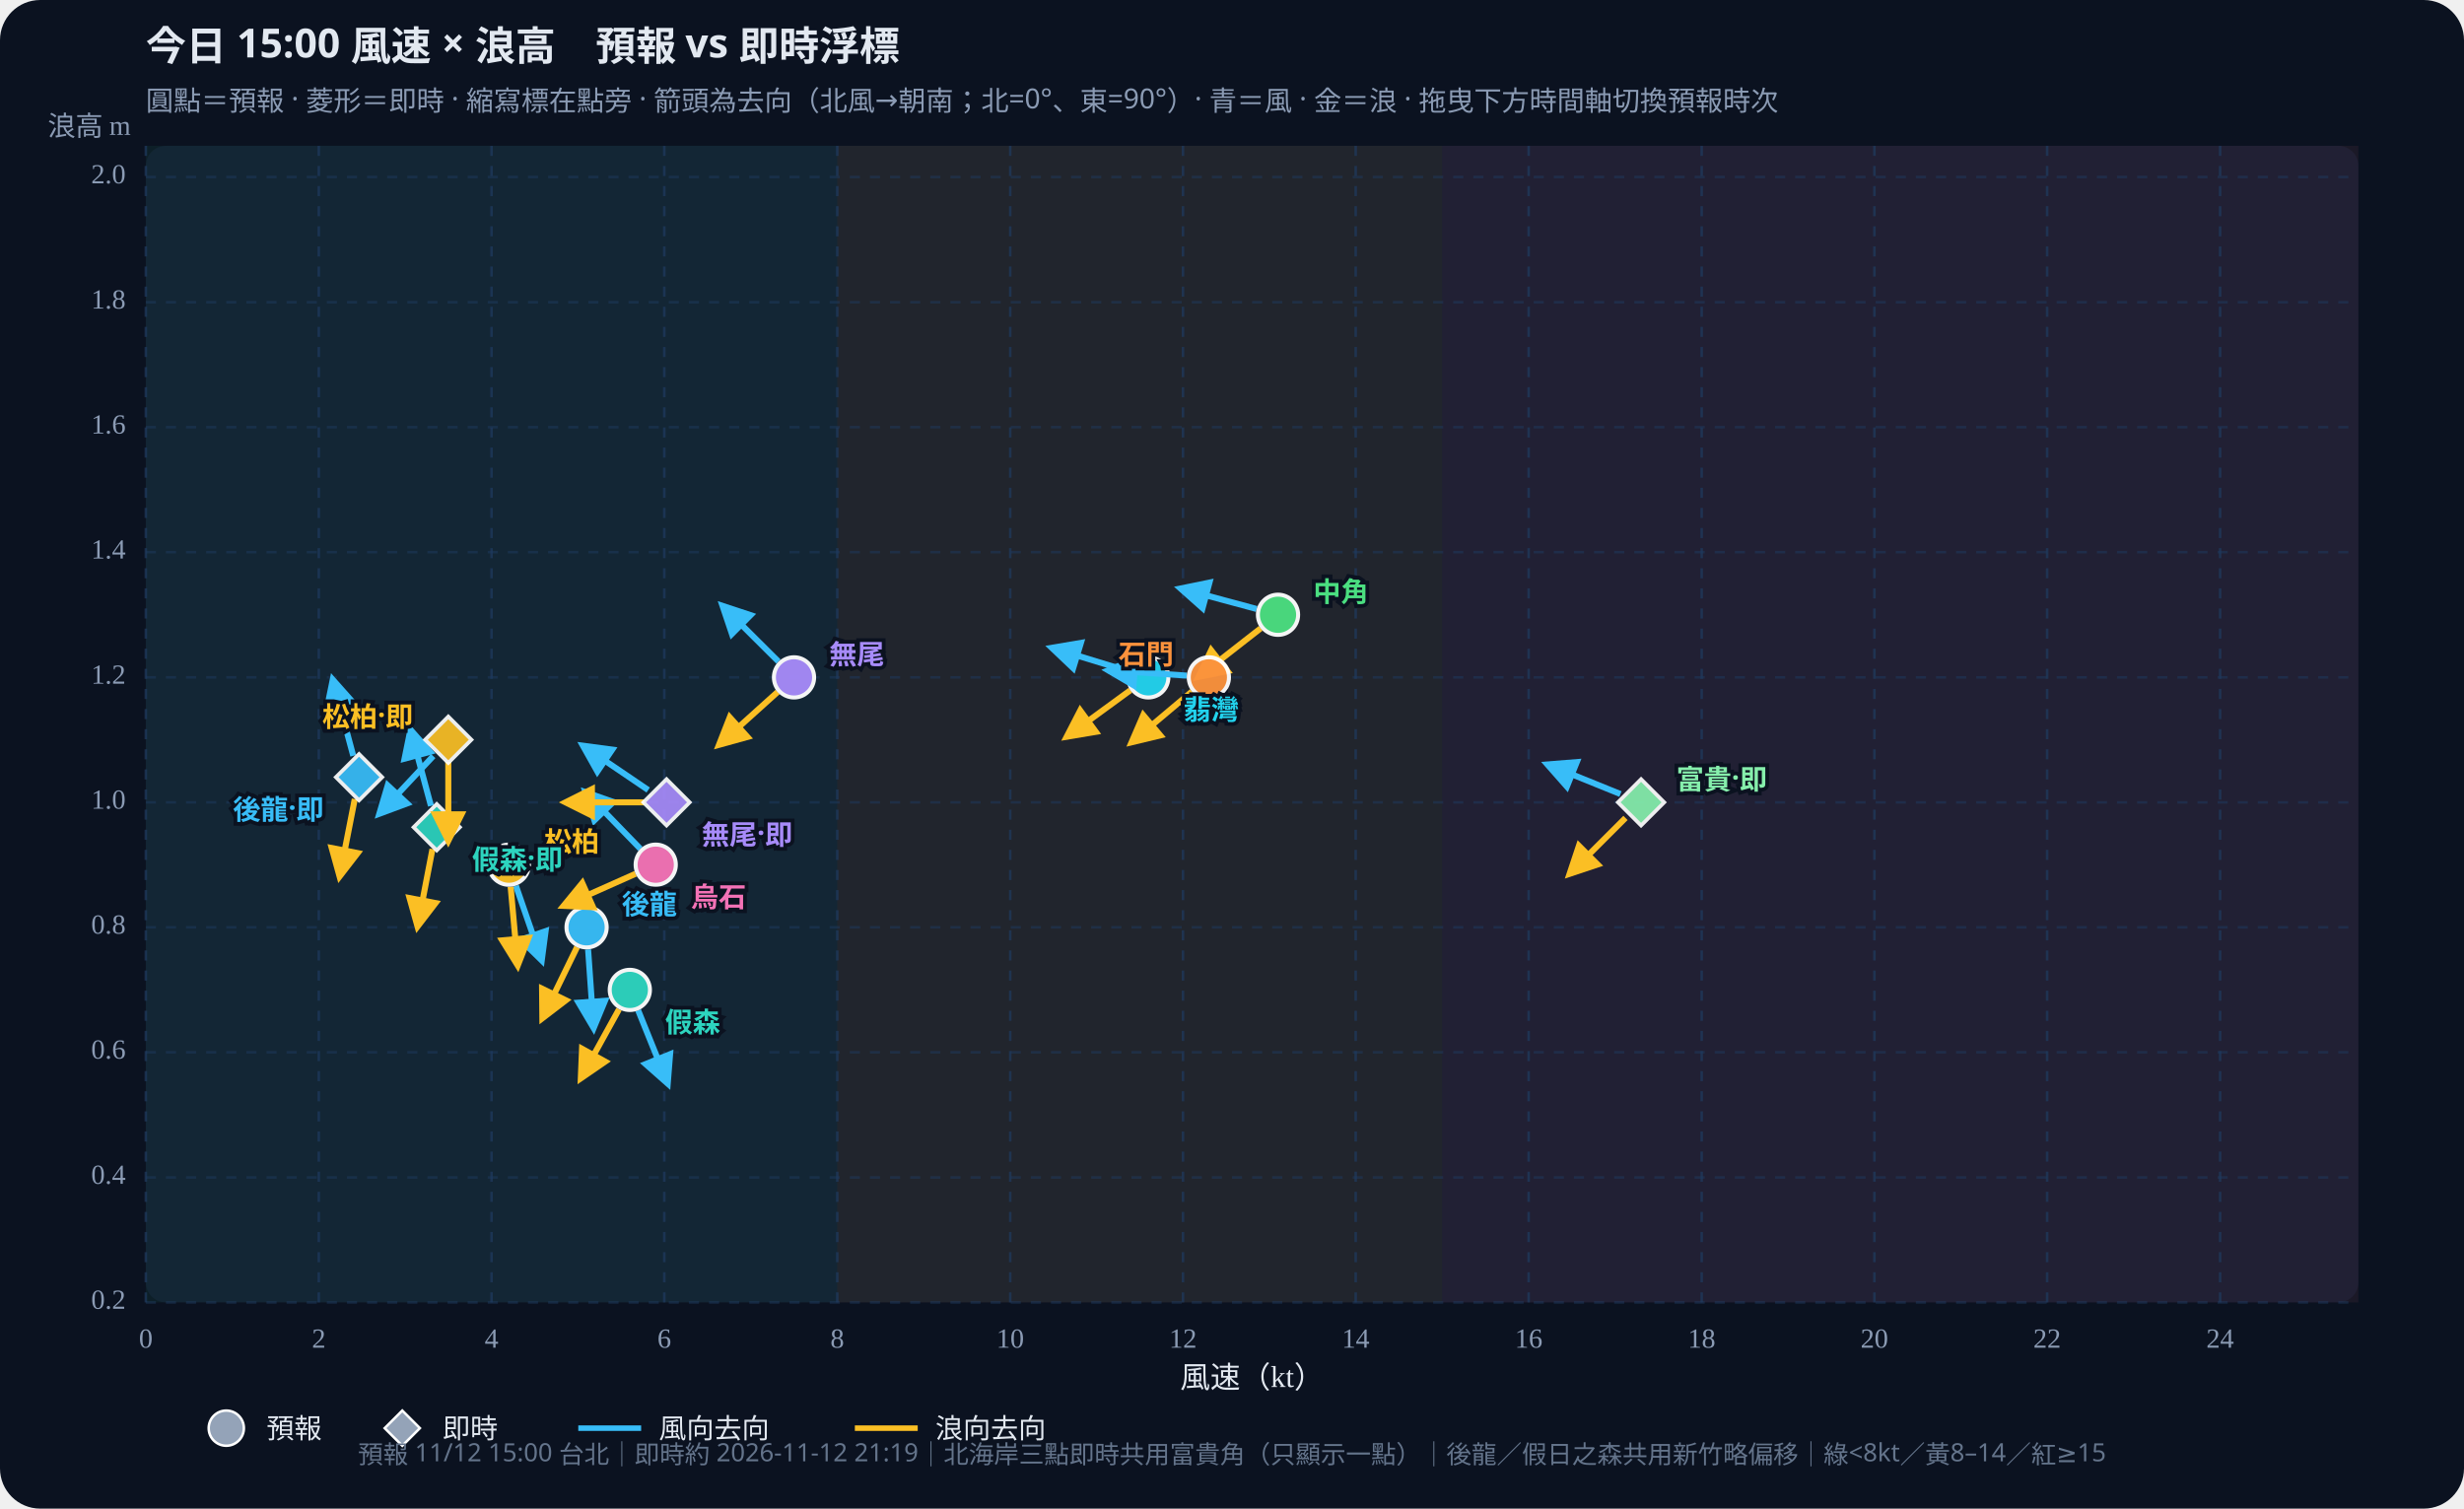
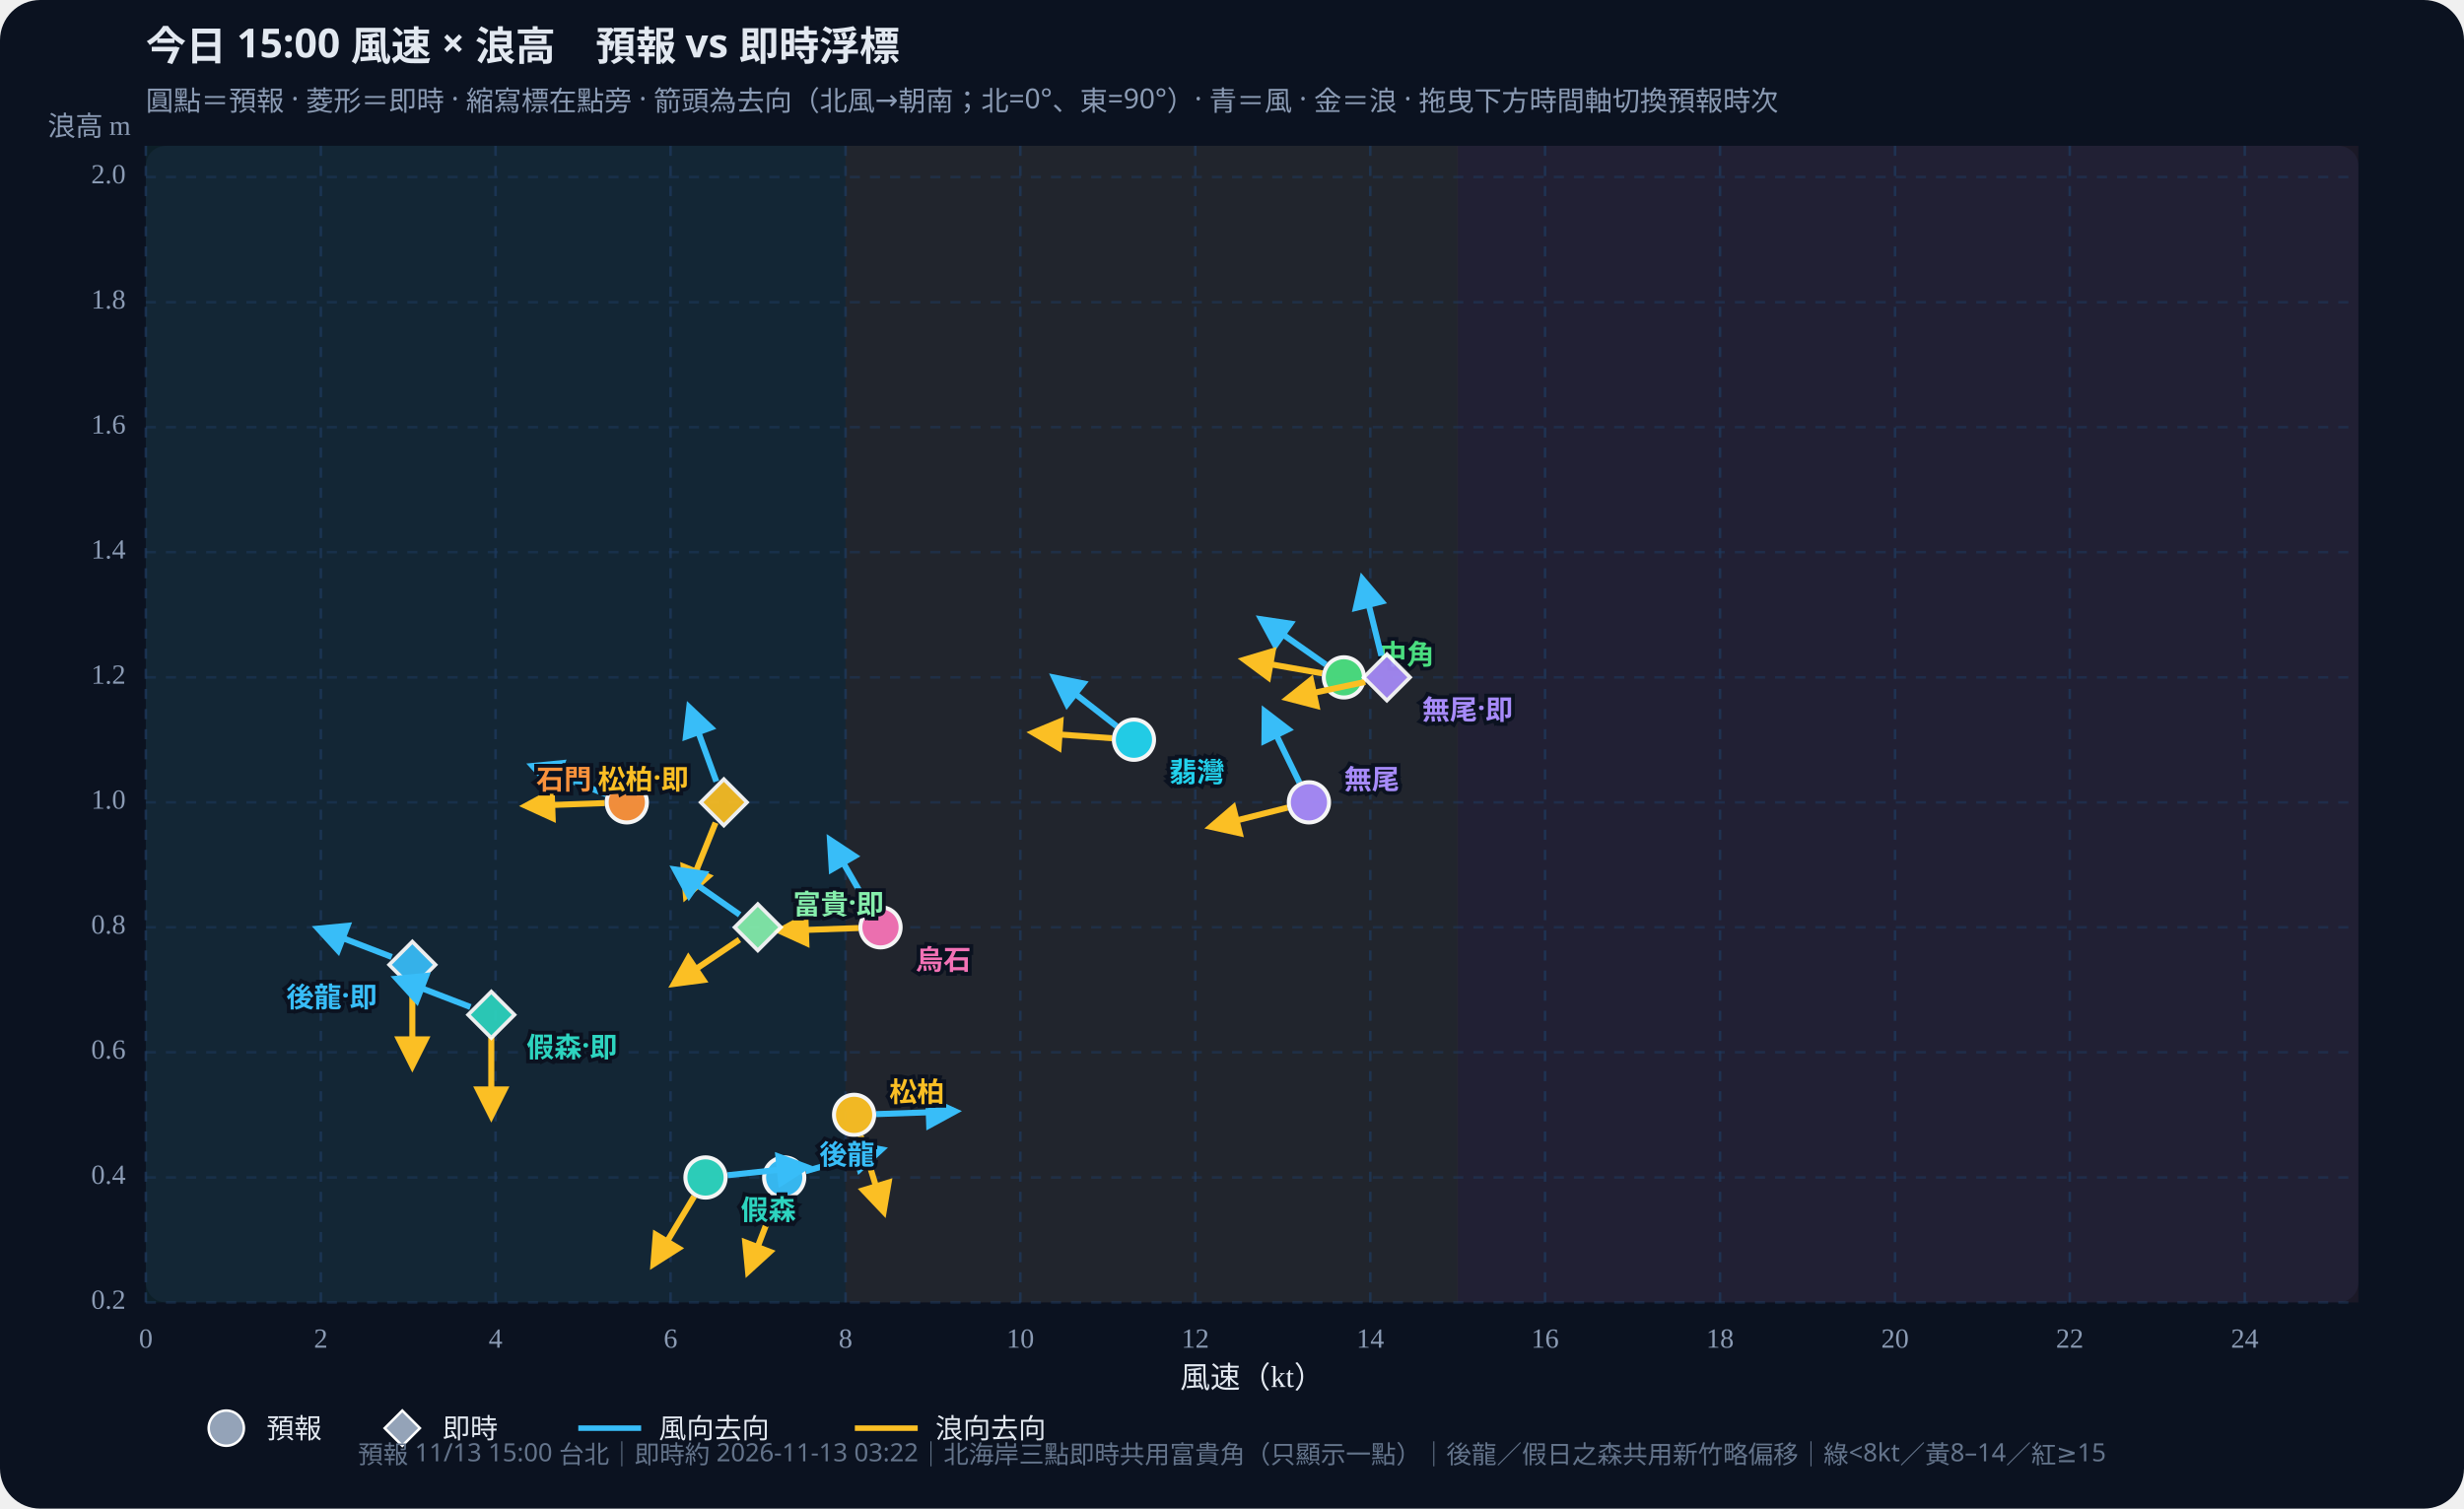
<svg xmlns="http://www.w3.org/2000/svg" id="wws-svg" viewBox="0 0 980 600" role="img" aria-label="風速與浪高散佈圖，可拖曳時間軸切換預報時次" style="width:100%;height:auto;display:block">
  <rect width="980" height="600" fill="#0b1220" rx="16" />
  <rect x="58" y="58" width="880" height="460" fill="#111a2e" rx="8" />
-   <rect x="58.0" y="58" width="275.0" height="460" fill="#34d399" opacity="0.07" />
-   <rect x="333.0" y="58" width="240.6" height="460" fill="#fbbf24" opacity="0.07" />
-   <rect x="573.6" y="58" width="364.4" height="460" fill="#fb7185" opacity="0.07" />
+   <rect x="58.0" y="58" width="278.3" height="460" fill="#34d399" opacity="0.07" />
+   <rect x="336.3" y="58" width="243.5" height="460" fill="#fbbf24" opacity="0.07" />
+   <rect x="579.7" y="58" width="358.3" height="460" fill="#fb7185" opacity="0.07" />
  <defs>
    <marker id="arrow-38bdf8" viewBox="0 0 10 10" refX="8" refY="5" markerWidth="6" markerHeight="6" orient="auto-start-reverse">
      <path d="M0,0 L10,5 L0,10 z" fill="#38bdf8" />
    </marker>
    <marker id="arrow-fbbf24" viewBox="0 0 10 10" refX="8" refY="5" markerWidth="6" markerHeight="6" orient="auto-start-reverse">
      <path d="M0,0 L10,5 L0,10 z" fill="#fbbf24" />
    </marker>
  </defs>
  <text id="wws-title" x="58" y="24" fill="#e2e8f0" font-size="16" font-weight="700" font-family="Noto Sans TC,system-ui,sans-serif">今日 15:00 風速 × 浪高　預報 vs 即時浮標</text>
  <text x="58" y="44" fill="#8b9bb4" font-size="11" font-family="Noto Sans TC,system-ui,sans-serif">圓點＝預報 · 菱形＝即時 · 縮寫標在點旁 · 箭頭為去向（北風→朝南；北=0°、東=90°）· 青＝風 · 金＝浪 · 拖曳下方時間軸切換預報時次</text>
  <line x1="58.0" y1="58" x2="58.0" y2="518" stroke="#1e3a5f" stroke-dasharray="4 4" opacity="0.7" />
  <text x="58.0" y="536" text-anchor="middle" fill="#8b9bb4" font-size="11">0</text>
-   <line x1="126.8" y1="58" x2="126.8" y2="518" stroke="#1e3a5f" stroke-dasharray="4 4" opacity="0.7" />
-   <text x="126.8" y="536" text-anchor="middle" fill="#8b9bb4" font-size="11">2</text>
-   <line x1="195.5" y1="58" x2="195.5" y2="518" stroke="#1e3a5f" stroke-dasharray="4 4" opacity="0.7" />
-   <text x="195.5" y="536" text-anchor="middle" fill="#8b9bb4" font-size="11">4</text>
-   <line x1="264.2" y1="58" x2="264.2" y2="518" stroke="#1e3a5f" stroke-dasharray="4 4" opacity="0.7" />
-   <text x="264.2" y="536" text-anchor="middle" fill="#8b9bb4" font-size="11">6</text>
-   <line x1="333.0" y1="58" x2="333.0" y2="518" stroke="#1e3a5f" stroke-dasharray="4 4" opacity="0.7" />
-   <text x="333.0" y="536" text-anchor="middle" fill="#8b9bb4" font-size="11">8</text>
-   <line x1="401.8" y1="58" x2="401.8" y2="518" stroke="#1e3a5f" stroke-dasharray="4 4" opacity="0.7" />
-   <text x="401.8" y="536" text-anchor="middle" fill="#8b9bb4" font-size="11">10</text>
-   <line x1="470.5" y1="58" x2="470.5" y2="518" stroke="#1e3a5f" stroke-dasharray="4 4" opacity="0.7" />
-   <text x="470.5" y="536" text-anchor="middle" fill="#8b9bb4" font-size="11">12</text>
-   <line x1="539.2" y1="58" x2="539.2" y2="518" stroke="#1e3a5f" stroke-dasharray="4 4" opacity="0.7" />
-   <text x="539.2" y="536" text-anchor="middle" fill="#8b9bb4" font-size="11">14</text>
-   <line x1="608.0" y1="58" x2="608.0" y2="518" stroke="#1e3a5f" stroke-dasharray="4 4" opacity="0.7" />
-   <text x="608.0" y="536" text-anchor="middle" fill="#8b9bb4" font-size="11">16</text>
-   <line x1="676.8" y1="58" x2="676.8" y2="518" stroke="#1e3a5f" stroke-dasharray="4 4" opacity="0.7" />
-   <text x="676.8" y="536" text-anchor="middle" fill="#8b9bb4" font-size="11">18</text>
-   <line x1="745.5" y1="58" x2="745.5" y2="518" stroke="#1e3a5f" stroke-dasharray="4 4" opacity="0.7" />
-   <text x="745.5" y="536" text-anchor="middle" fill="#8b9bb4" font-size="11">20</text>
-   <line x1="814.2" y1="58" x2="814.2" y2="518" stroke="#1e3a5f" stroke-dasharray="4 4" opacity="0.7" />
-   <text x="814.2" y="536" text-anchor="middle" fill="#8b9bb4" font-size="11">22</text>
-   <line x1="883.0" y1="58" x2="883.0" y2="518" stroke="#1e3a5f" stroke-dasharray="4 4" opacity="0.7" />
-   <text x="883.0" y="536" text-anchor="middle" fill="#8b9bb4" font-size="11">24</text>
+   <line x1="127.6" y1="58" x2="127.6" y2="518" stroke="#1e3a5f" stroke-dasharray="4 4" opacity="0.7" />
+   <text x="127.6" y="536" text-anchor="middle" fill="#8b9bb4" font-size="11">2</text>
+   <line x1="197.1" y1="58" x2="197.1" y2="518" stroke="#1e3a5f" stroke-dasharray="4 4" opacity="0.7" />
+   <text x="197.1" y="536" text-anchor="middle" fill="#8b9bb4" font-size="11">4</text>
+   <line x1="266.7" y1="58" x2="266.7" y2="518" stroke="#1e3a5f" stroke-dasharray="4 4" opacity="0.7" />
+   <text x="266.7" y="536" text-anchor="middle" fill="#8b9bb4" font-size="11">6</text>
+   <line x1="336.3" y1="58" x2="336.3" y2="518" stroke="#1e3a5f" stroke-dasharray="4 4" opacity="0.7" />
+   <text x="336.3" y="536" text-anchor="middle" fill="#8b9bb4" font-size="11">8</text>
+   <line x1="405.8" y1="58" x2="405.8" y2="518" stroke="#1e3a5f" stroke-dasharray="4 4" opacity="0.7" />
+   <text x="405.8" y="536" text-anchor="middle" fill="#8b9bb4" font-size="11">10</text>
+   <line x1="475.4" y1="58" x2="475.4" y2="518" stroke="#1e3a5f" stroke-dasharray="4 4" opacity="0.7" />
+   <text x="475.4" y="536" text-anchor="middle" fill="#8b9bb4" font-size="11">12</text>
+   <line x1="545.0" y1="58" x2="545.0" y2="518" stroke="#1e3a5f" stroke-dasharray="4 4" opacity="0.7" />
+   <text x="545.0" y="536" text-anchor="middle" fill="#8b9bb4" font-size="11">14</text>
+   <line x1="614.5" y1="58" x2="614.5" y2="518" stroke="#1e3a5f" stroke-dasharray="4 4" opacity="0.7" />
+   <text x="614.5" y="536" text-anchor="middle" fill="#8b9bb4" font-size="11">16</text>
+   <line x1="684.1" y1="58" x2="684.1" y2="518" stroke="#1e3a5f" stroke-dasharray="4 4" opacity="0.7" />
+   <text x="684.1" y="536" text-anchor="middle" fill="#8b9bb4" font-size="11">18</text>
+   <line x1="753.7" y1="58" x2="753.7" y2="518" stroke="#1e3a5f" stroke-dasharray="4 4" opacity="0.7" />
+   <text x="753.7" y="536" text-anchor="middle" fill="#8b9bb4" font-size="11">20</text>
+   <line x1="823.2" y1="58" x2="823.2" y2="518" stroke="#1e3a5f" stroke-dasharray="4 4" opacity="0.7" />
+   <text x="823.2" y="536" text-anchor="middle" fill="#8b9bb4" font-size="11">22</text>
+   <line x1="892.8" y1="58" x2="892.8" y2="518" stroke="#1e3a5f" stroke-dasharray="4 4" opacity="0.7" />
+   <text x="892.8" y="536" text-anchor="middle" fill="#8b9bb4" font-size="11">24</text>
  <line x1="58" y1="518.0" x2="938" y2="518.0" stroke="#1e3a5f" stroke-dasharray="4 4" opacity="0.5" />
  <text x="50" y="518.0" text-anchor="end" dominant-baseline="middle" fill="#8b9bb4" font-size="11">0.2</text>
  <line x1="58" y1="468.3" x2="938" y2="468.3" stroke="#1e3a5f" stroke-dasharray="4 4" opacity="0.5" />
  <text x="50" y="468.3" text-anchor="end" dominant-baseline="middle" fill="#8b9bb4" font-size="11">0.4</text>
  <line x1="58" y1="418.5" x2="938" y2="418.5" stroke="#1e3a5f" stroke-dasharray="4 4" opacity="0.5" />
  <text x="50" y="418.5" text-anchor="end" dominant-baseline="middle" fill="#8b9bb4" font-size="11">0.6</text>
  <line x1="58" y1="368.8" x2="938" y2="368.8" stroke="#1e3a5f" stroke-dasharray="4 4" opacity="0.5" />
  <text x="50" y="368.8" text-anchor="end" dominant-baseline="middle" fill="#8b9bb4" font-size="11">0.8</text>
  <line x1="58" y1="319.1" x2="938" y2="319.1" stroke="#1e3a5f" stroke-dasharray="4 4" opacity="0.5" />
  <text x="50" y="319.1" text-anchor="end" dominant-baseline="middle" fill="#8b9bb4" font-size="11">1.0</text>
  <line x1="58" y1="269.4" x2="938" y2="269.4" stroke="#1e3a5f" stroke-dasharray="4 4" opacity="0.5" />
  <text x="50" y="269.4" text-anchor="end" dominant-baseline="middle" fill="#8b9bb4" font-size="11">1.2</text>
  <line x1="58" y1="219.6" x2="938" y2="219.6" stroke="#1e3a5f" stroke-dasharray="4 4" opacity="0.5" />
  <text x="50" y="219.6" text-anchor="end" dominant-baseline="middle" fill="#8b9bb4" font-size="11">1.4</text>
  <line x1="58" y1="169.9" x2="938" y2="169.9" stroke="#1e3a5f" stroke-dasharray="4 4" opacity="0.5" />
  <text x="50" y="169.9" text-anchor="end" dominant-baseline="middle" fill="#8b9bb4" font-size="11">1.6</text>
  <line x1="58" y1="120.2" x2="938" y2="120.2" stroke="#1e3a5f" stroke-dasharray="4 4" opacity="0.5" />
  <text x="50" y="120.2" text-anchor="end" dominant-baseline="middle" fill="#8b9bb4" font-size="11">1.8</text>
  <line x1="58" y1="70.4" x2="938" y2="70.4" stroke="#1e3a5f" stroke-dasharray="4 4" opacity="0.5" />
  <text x="50" y="70.4" text-anchor="end" dominant-baseline="middle" fill="#8b9bb4" font-size="11">2.0</text>
  <text x="498" y="552" text-anchor="middle" fill="#e2e8f0" font-size="12">風速（kt）</text>
  <text x="52" y="54" text-anchor="end" fill="#8b9bb4" font-size="11">浪高 m</text>
  <g id="wws-forecast-layer">
-     <line x1="233.9" y1="377.6" x2="236.1" y2="408.7" stroke="#38bdf8" stroke-width="2.4" marker-end="url(#arrow-38bdf8)" />
-     <line x1="229.5" y1="376.7" x2="215.8" y2="404.8" stroke="#fbbf24" stroke-width="2.4" marker-end="url(#arrow-fbbf24)" />
-     <circle cx="233.3" cy="368.8" r="8.0" fill="#38bdf8" stroke="#fff" stroke-width="1.6" opacity="0.95" />
-     <line x1="253.8" y1="401.8" x2="265.5" y2="430.8" stroke="#38bdf8" stroke-width="2.4" marker-end="url(#arrow-38bdf8)" />
-     <line x1="246.2" y1="401.4" x2="231.1" y2="428.7" stroke="#fbbf24" stroke-width="2.4" marker-end="url(#arrow-fbbf24)" />
-     <circle cx="250.5" cy="393.7" r="8.0" fill="#2dd4bf" stroke="#fff" stroke-width="1.6" opacity="0.95" />
-     <line x1="205.2" y1="352.3" x2="215.4" y2="381.8" stroke="#38bdf8" stroke-width="2.4" marker-end="url(#arrow-38bdf8)" />
-     <line x1="203.1" y1="352.7" x2="205.9" y2="383.8" stroke="#fbbf24" stroke-width="2.4" marker-end="url(#arrow-fbbf24)" />
-     <circle cx="202.4" cy="343.9" r="8.0" fill="#fbbf24" stroke="#fff" stroke-width="1.6" opacity="0.95" />
-     <line x1="499.8" y1="242.2" x2="469.7" y2="234.1" stroke="#38bdf8" stroke-width="2.4" marker-end="url(#arrow-38bdf8)" />
-     <line x1="501.4" y1="249.9" x2="476.8" y2="269.1" stroke="#fbbf24" stroke-width="2.4" marker-end="url(#arrow-fbbf24)" />
-     <circle cx="508.3" cy="244.5" r="8.0" fill="#4ade80" stroke="#fff" stroke-width="1.6" opacity="0.95" />
-     <line x1="448.3" y1="266.8" x2="418.5" y2="257.7" stroke="#38bdf8" stroke-width="2.4" marker-end="url(#arrow-38bdf8)" />
-     <line x1="449.6" y1="274.5" x2="424.4" y2="292.9" stroke="#fbbf24" stroke-width="2.4" marker-end="url(#arrow-fbbf24)" />
-     <circle cx="456.7" cy="269.4" r="8.0" fill="#22d3ee" stroke="#fff" stroke-width="1.6" opacity="0.95" />
-     <line x1="472.0" y1="268.7" x2="440.9" y2="266.6" stroke="#38bdf8" stroke-width="2.4" marker-end="url(#arrow-38bdf8)" />
-     <line x1="474.1" y1="275.0" x2="450.2" y2="295.1" stroke="#fbbf24" stroke-width="2.4" marker-end="url(#arrow-fbbf24)" />
-     <circle cx="480.8" cy="269.4" r="8.0" fill="#fb923c" stroke="#fff" stroke-width="1.6" opacity="0.95" />
-     <line x1="309.6" y1="263.1" x2="287.5" y2="241.1" stroke="#38bdf8" stroke-width="2.4" marker-end="url(#arrow-38bdf8)" />
-     <line x1="309.3" y1="275.2" x2="286.1" y2="296.1" stroke="#fbbf24" stroke-width="2.4" marker-end="url(#arrow-fbbf24)" />
-     <circle cx="315.8" cy="269.4" r="8.0" fill="#a78bfa" stroke="#fff" stroke-width="1.6" opacity="0.95" />
-     <line x1="254.7" y1="337.6" x2="233.0" y2="315.2" stroke="#38bdf8" stroke-width="2.4" marker-end="url(#arrow-38bdf8)" />
-     <line x1="252.8" y1="347.5" x2="224.3" y2="360.2" stroke="#fbbf24" stroke-width="2.4" marker-end="url(#arrow-fbbf24)" />
-     <circle cx="260.8" cy="343.9" r="8.0" fill="#f472b6" stroke="#fff" stroke-width="1.6" opacity="0.95" />
-     <text x="247.3" y="358.8" text-anchor="start" dominant-baseline="central" fill="#38bdf8" font-size="11" font-weight="700" font-family="Noto Sans TC,system-ui,sans-serif" stroke="#0b1220" stroke-width="3" paint-order="stroke">後龍</text>
-     <text x="264.5" y="405.7" text-anchor="start" dominant-baseline="central" fill="#2dd4bf" font-size="11" font-weight="700" font-family="Noto Sans TC,system-ui,sans-serif" stroke="#0b1220" stroke-width="3" paint-order="stroke">假森</text>
-     <text x="216.4" y="333.9" text-anchor="start" dominant-baseline="central" fill="#fbbf24" font-size="11" font-weight="700" font-family="Noto Sans TC,system-ui,sans-serif" stroke="#0b1220" stroke-width="3" paint-order="stroke">松柏</text>
-     <text x="522.3" y="234.5" text-anchor="start" dominant-baseline="central" fill="#4ade80" font-size="11" font-weight="700" font-family="Noto Sans TC,system-ui,sans-serif" stroke="#0b1220" stroke-width="3" paint-order="stroke">中角</text>
-     <text x="470.7" y="281.4" text-anchor="start" dominant-baseline="central" fill="#22d3ee" font-size="11" font-weight="700" font-family="Noto Sans TC,system-ui,sans-serif" stroke="#0b1220" stroke-width="3" paint-order="stroke">翡灣</text>
-     <text x="466.8" y="259.4" text-anchor="end" dominant-baseline="central" fill="#fb923c" font-size="11" font-weight="700" font-family="Noto Sans TC,system-ui,sans-serif" stroke="#0b1220" stroke-width="3" paint-order="stroke">石門</text>
-     <text x="329.8" y="259.4" text-anchor="start" dominant-baseline="central" fill="#a78bfa" font-size="11" font-weight="700" font-family="Noto Sans TC,system-ui,sans-serif" stroke="#0b1220" stroke-width="3" paint-order="stroke">無尾</text>
-     <text x="274.8" y="355.9" text-anchor="start" dominant-baseline="central" fill="#f472b6" font-size="11" font-weight="700" font-family="Noto Sans TC,system-ui,sans-serif" stroke="#0b1220" stroke-width="3" paint-order="stroke">烏石</text>
+     <line x1="320.4" y1="465.8" x2="350.4" y2="457.2" stroke="#38bdf8" stroke-width="2.4" marker-end="url(#arrow-38bdf8)" />
+     <line x1="308.8" y1="476.5" x2="297.6" y2="505.6" stroke="#fbbf24" stroke-width="2.4" marker-end="url(#arrow-fbbf24)" />
+     <circle cx="311.9" cy="468.3" r="8.0" fill="#38bdf8" stroke="#fff" stroke-width="1.6" opacity="0.95" />
+     <line x1="289.4" y1="467.4" x2="320.4" y2="464.1" stroke="#38bdf8" stroke-width="2.4" marker-end="url(#arrow-38bdf8)" />
+     <line x1="276.1" y1="475.8" x2="260.0" y2="502.6" stroke="#fbbf24" stroke-width="2.4" marker-end="url(#arrow-fbbf24)" />
+     <circle cx="280.6" cy="468.3" r="8.0" fill="#2dd4bf" stroke="#fff" stroke-width="1.6" opacity="0.95" />
+     <line x1="348.5" y1="443.1" x2="379.7" y2="442.0" stroke="#38bdf8" stroke-width="2.4" marker-end="url(#arrow-38bdf8)" />
+     <line x1="342.3" y1="451.8" x2="351.4" y2="481.7" stroke="#fbbf24" stroke-width="2.4" marker-end="url(#arrow-fbbf24)" />
+     <circle cx="339.7" cy="443.4" r="8.0" fill="#fbbf24" stroke="#fff" stroke-width="1.6" opacity="0.95" />
+     <line x1="527.3" y1="264.3" x2="501.8" y2="246.4" stroke="#38bdf8" stroke-width="2.4" marker-end="url(#arrow-38bdf8)" />
+     <line x1="525.9" y1="267.8" x2="495.1" y2="262.4" stroke="#fbbf24" stroke-width="2.4" marker-end="url(#arrow-fbbf24)" />
+     <circle cx="534.5" cy="269.4" r="8.0" fill="#4ade80" stroke="#fff" stroke-width="1.6" opacity="0.95" />
+     <line x1="444.1" y1="288.8" x2="419.5" y2="269.6" stroke="#38bdf8" stroke-width="2.4" marker-end="url(#arrow-38bdf8)" />
+     <line x1="442.3" y1="293.6" x2="411.1" y2="291.4" stroke="#fbbf24" stroke-width="2.4" marker-end="url(#arrow-fbbf24)" />
+     <circle cx="451.0" cy="294.2" r="8.0" fill="#22d3ee" stroke="#fff" stroke-width="1.6" opacity="0.95" />
+     <line x1="241.1" y1="315.9" x2="212.0" y2="304.7" stroke="#38bdf8" stroke-width="2.4" marker-end="url(#arrow-38bdf8)" />
+     <line x1="240.5" y1="319.4" x2="209.3" y2="320.5" stroke="#fbbf24" stroke-width="2.4" marker-end="url(#arrow-fbbf24)" />
+     <circle cx="249.3" cy="319.1" r="8.0" fill="#fb923c" stroke="#fff" stroke-width="1.6" opacity="0.95" />
+     <line x1="516.8" y1="311.2" x2="503.1" y2="283.1" stroke="#38bdf8" stroke-width="2.4" marker-end="url(#arrow-38bdf8)" />
+     <line x1="512.1" y1="321.2" x2="481.8" y2="328.8" stroke="#fbbf24" stroke-width="2.4" marker-end="url(#arrow-fbbf24)" />
+     <circle cx="520.6" cy="319.1" r="8.0" fill="#a78bfa" stroke="#fff" stroke-width="1.6" opacity="0.95" />
+     <line x1="345.8" y1="361.2" x2="330.2" y2="334.2" stroke="#38bdf8" stroke-width="2.4" marker-end="url(#arrow-38bdf8)" />
+     <line x1="341.4" y1="369.1" x2="310.2" y2="370.2" stroke="#fbbf24" stroke-width="2.4" marker-end="url(#arrow-fbbf24)" />
+     <circle cx="350.2" cy="368.8" r="8.0" fill="#f472b6" stroke="#fff" stroke-width="1.6" opacity="0.95" />
+     <text x="325.9" y="458.3" text-anchor="start" dominant-baseline="central" fill="#38bdf8" font-size="11" font-weight="700" font-family="Noto Sans TC,system-ui,sans-serif" stroke="#0b1220" stroke-width="3" paint-order="stroke">後龍</text>
+     <text x="294.6" y="480.3" text-anchor="start" dominant-baseline="central" fill="#2dd4bf" font-size="11" font-weight="700" font-family="Noto Sans TC,system-ui,sans-serif" stroke="#0b1220" stroke-width="3" paint-order="stroke">假森</text>
+     <text x="353.7" y="433.4" text-anchor="start" dominant-baseline="central" fill="#fbbf24" font-size="11" font-weight="700" font-family="Noto Sans TC,system-ui,sans-serif" stroke="#0b1220" stroke-width="3" paint-order="stroke">松柏</text>
+     <text x="548.5" y="259.4" text-anchor="start" dominant-baseline="central" fill="#4ade80" font-size="11" font-weight="700" font-family="Noto Sans TC,system-ui,sans-serif" stroke="#0b1220" stroke-width="3" paint-order="stroke">中角</text>
+     <text x="465.0" y="306.2" text-anchor="start" dominant-baseline="central" fill="#22d3ee" font-size="11" font-weight="700" font-family="Noto Sans TC,system-ui,sans-serif" stroke="#0b1220" stroke-width="3" paint-order="stroke">翡灣</text>
+     <text x="235.3" y="309.1" text-anchor="end" dominant-baseline="central" fill="#fb923c" font-size="11" font-weight="700" font-family="Noto Sans TC,system-ui,sans-serif" stroke="#0b1220" stroke-width="3" paint-order="stroke">石門</text>
+     <text x="534.6" y="309.1" text-anchor="start" dominant-baseline="central" fill="#a78bfa" font-size="11" font-weight="700" font-family="Noto Sans TC,system-ui,sans-serif" stroke="#0b1220" stroke-width="3" paint-order="stroke">無尾</text>
+     <text x="364.2" y="380.8" text-anchor="start" dominant-baseline="central" fill="#f472b6" font-size="11" font-weight="700" font-family="Noto Sans TC,system-ui,sans-serif" stroke="#0b1220" stroke-width="3" paint-order="stroke">烏石</text>
  </g>
  <g id="wws-live-layer">
-     <line x1="140.5" y1="300.6" x2="132.4" y2="270.5" stroke="#38bdf8" stroke-width="2.4" marker-end="url(#arrow-38bdf8)" />
-     <line x1="141.1" y1="317.8" x2="135.1" y2="348.4" stroke="#fbbf24" stroke-width="2.4" marker-end="url(#arrow-fbbf24)" />
-     <polygon points="142.8,299.9 152.0,309.1 142.8,318.3 133.6,309.1" fill="#38bdf8" stroke="#fff" stroke-width="1.5" opacity="0.92" />
-     <line x1="171.4" y1="320.5" x2="163.3" y2="290.4" stroke="#38bdf8" stroke-width="2.4" marker-end="url(#arrow-38bdf8)" />
-     <line x1="172.0" y1="337.7" x2="166.1" y2="368.3" stroke="#fbbf24" stroke-width="2.4" marker-end="url(#arrow-fbbf24)" />
-     <polygon points="173.7,319.8 182.9,329.0 173.7,338.2 164.5,329.0" fill="#2dd4bf" stroke="#fff" stroke-width="1.5" opacity="0.92" />
-     <line x1="172.3" y1="300.7" x2="151.0" y2="323.5" stroke="#38bdf8" stroke-width="2.4" marker-end="url(#arrow-38bdf8)" />
-     <line x1="178.3" y1="303.0" x2="178.3" y2="334.2" stroke="#fbbf24" stroke-width="2.4" marker-end="url(#arrow-fbbf24)" />
-     <polygon points="178.3,285.0 187.5,294.2 178.3,303.4 169.1,294.2" fill="#fbbf24" stroke="#fff" stroke-width="1.5" opacity="0.92" />
-     <line x1="644.5" y1="315.8" x2="615.6" y2="304.1" stroke="#38bdf8" stroke-width="2.4" marker-end="url(#arrow-38bdf8)" />
-     <line x1="646.5" y1="325.3" x2="624.4" y2="347.4" stroke="#fbbf24" stroke-width="2.4" marker-end="url(#arrow-fbbf24)" />
-     <polygon points="652.7,309.9 661.9,319.1 652.7,328.3 643.5,319.1" fill="#86efac" stroke="#fff" stroke-width="1.5" opacity="0.92" />
-     <line x1="257.8" y1="314.2" x2="232.0" y2="296.7" stroke="#38bdf8" stroke-width="2.4" marker-end="url(#arrow-38bdf8)" />
-     <line x1="256.3" y1="319.1" x2="225.1" y2="319.1" stroke="#fbbf24" stroke-width="2.4" marker-end="url(#arrow-fbbf24)" />
-     <polygon points="265.1,309.9 274.3,319.1 265.1,328.3 255.9,319.1" fill="#a78bfa" stroke="#fff" stroke-width="1.5" opacity="0.92" />
-     <text x="128.8" y="321.1" text-anchor="end" dominant-baseline="central" fill="#38bdf8" font-size="11" font-weight="700" font-family="Noto Sans TC,system-ui,sans-serif" stroke="#0b1220" stroke-width="3" paint-order="stroke">後龍·即</text>
-     <text x="187.7" y="341.0" text-anchor="start" dominant-baseline="central" fill="#2dd4bf" font-size="11" font-weight="700" font-family="Noto Sans TC,system-ui,sans-serif" stroke="#0b1220" stroke-width="3" paint-order="stroke">假森·即</text>
-     <text x="164.3" y="284.2" text-anchor="end" dominant-baseline="central" fill="#fbbf24" font-size="11" font-weight="700" font-family="Noto Sans TC,system-ui,sans-serif" stroke="#0b1220" stroke-width="3" paint-order="stroke">松柏·即</text>
-     <text x="666.7" y="309.1" text-anchor="start" dominant-baseline="central" fill="#86efac" font-size="11" font-weight="700" font-family="Noto Sans TC,system-ui,sans-serif" stroke="#0b1220" stroke-width="3" paint-order="stroke">富貴·即</text>
-     <text x="279.1" y="331.1" text-anchor="start" dominant-baseline="central" fill="#a78bfa" font-size="11" font-weight="700" font-family="Noto Sans TC,system-ui,sans-serif" stroke="#0b1220" stroke-width="3" paint-order="stroke">無尾·即</text>
+     <line x1="155.8" y1="380.6" x2="126.7" y2="369.4" stroke="#38bdf8" stroke-width="2.4" marker-end="url(#arrow-38bdf8)" />
+     <line x1="164.0" y1="392.5" x2="164.0" y2="423.7" stroke="#fbbf24" stroke-width="2.4" marker-end="url(#arrow-fbbf24)" />
+     <polygon points="164.0,374.5 173.2,383.7 164.0,392.9 154.8,383.7" fill="#38bdf8" stroke="#fff" stroke-width="1.5" opacity="0.92" />
+     <line x1="187.1" y1="400.5" x2="158.0" y2="389.3" stroke="#38bdf8" stroke-width="2.4" marker-end="url(#arrow-38bdf8)" />
+     <line x1="195.4" y1="412.4" x2="195.4" y2="443.6" stroke="#fbbf24" stroke-width="2.4" marker-end="url(#arrow-fbbf24)" />
+     <polygon points="195.4,394.4 204.6,403.6 195.4,412.8 186.2,403.6" fill="#2dd4bf" stroke="#fff" stroke-width="1.5" opacity="0.92" />
+     <line x1="284.9" y1="310.8" x2="274.2" y2="281.5" stroke="#38bdf8" stroke-width="2.4" marker-end="url(#arrow-38bdf8)" />
+     <line x1="284.6" y1="327.2" x2="272.9" y2="356.2" stroke="#fbbf24" stroke-width="2.4" marker-end="url(#arrow-fbbf24)" />
+     <polygon points="287.9,309.9 297.1,319.1 287.9,328.3 278.7,319.1" fill="#fbbf24" stroke="#fff" stroke-width="1.5" opacity="0.92" />
+     <line x1="294.2" y1="363.8" x2="268.6" y2="345.9" stroke="#38bdf8" stroke-width="2.4" marker-end="url(#arrow-38bdf8)" />
+     <line x1="294.1" y1="373.7" x2="268.2" y2="391.2" stroke="#fbbf24" stroke-width="2.4" marker-end="url(#arrow-fbbf24)" />
+     <polygon points="301.4,359.6 310.6,368.8 301.4,378.0 292.2,368.8" fill="#86efac" stroke="#fff" stroke-width="1.5" opacity="0.92" />
+     <line x1="549.4" y1="260.8" x2="541.9" y2="230.5" stroke="#38bdf8" stroke-width="2.4" marker-end="url(#arrow-38bdf8)" />
+     <line x1="543.0" y1="271.2" x2="512.4" y2="277.7" stroke="#fbbf24" stroke-width="2.4" marker-end="url(#arrow-fbbf24)" />
+     <polygon points="551.6,260.2 560.8,269.4 551.6,278.6 542.4,269.4" fill="#a78bfa" stroke="#fff" stroke-width="1.5" opacity="0.92" />
+     <text x="150.0" y="395.7" text-anchor="end" dominant-baseline="central" fill="#38bdf8" font-size="11" font-weight="700" font-family="Noto Sans TC,system-ui,sans-serif" stroke="#0b1220" stroke-width="3" paint-order="stroke">後龍·即</text>
+     <text x="209.4" y="415.6" text-anchor="start" dominant-baseline="central" fill="#2dd4bf" font-size="11" font-weight="700" font-family="Noto Sans TC,system-ui,sans-serif" stroke="#0b1220" stroke-width="3" paint-order="stroke">假森·即</text>
+     <text x="273.9" y="309.1" text-anchor="end" dominant-baseline="central" fill="#fbbf24" font-size="11" font-weight="700" font-family="Noto Sans TC,system-ui,sans-serif" stroke="#0b1220" stroke-width="3" paint-order="stroke">松柏·即</text>
+     <text x="315.4" y="358.8" text-anchor="start" dominant-baseline="central" fill="#86efac" font-size="11" font-weight="700" font-family="Noto Sans TC,system-ui,sans-serif" stroke="#0b1220" stroke-width="3" paint-order="stroke">富貴·即</text>
+     <text x="565.6" y="281.4" text-anchor="start" dominant-baseline="central" fill="#a78bfa" font-size="11" font-weight="700" font-family="Noto Sans TC,system-ui,sans-serif" stroke="#0b1220" stroke-width="3" paint-order="stroke">無尾·即</text>
  </g>
  <circle cx="90" cy="568" r="7" fill="#94a3b8" stroke="#fff" />
  <text x="106" y="572" fill="#e2e8f0" font-size="11" font-family="Noto Sans TC,system-ui,sans-serif">預報</text>
  <polygon points="160,561 167,568 160,575 153,568" fill="#94a3b8" stroke="#fff" />
  <text x="176" y="572" fill="#e2e8f0" font-size="11" font-family="Noto Sans TC,system-ui,sans-serif">即時</text>
  <line x1="230" y1="568" x2="255" y2="568" stroke="#38bdf8" stroke-width="2.2" />
  <text x="262" y="572" fill="#e2e8f0" font-size="11" font-family="Noto Sans TC,system-ui,sans-serif">風向去向</text>
  <line x1="340" y1="568" x2="365" y2="568" stroke="#fbbf24" stroke-width="2.2" />
  <text x="372" y="572" fill="#e2e8f0" font-size="11" font-family="Noto Sans TC,system-ui,sans-serif">浪向去向</text>
-   <text id="wws-foot" x="490" y="582" text-anchor="middle" fill="#64748b" font-size="10" font-family="Noto Sans TC,system-ui,sans-serif">預報 11/12 15:00 台北｜即時約 2026-11-12 21:19｜北海岸三點即時共用富貴角（只顯示一點）｜後龍／假日之森共用新竹略偏移｜綠&lt;8kt／黃8–14／紅≥15</text>
+   <text id="wws-foot" x="490" y="582" text-anchor="middle" fill="#64748b" font-size="10" font-family="Noto Sans TC,system-ui,sans-serif">預報 11/13 15:00 台北｜即時約 2026-11-13 03:22｜北海岸三點即時共用富貴角（只顯示一點）｜後龍／假日之森共用新竹略偏移｜綠&lt;8kt／黃8–14／紅≥15</text>
</svg>
